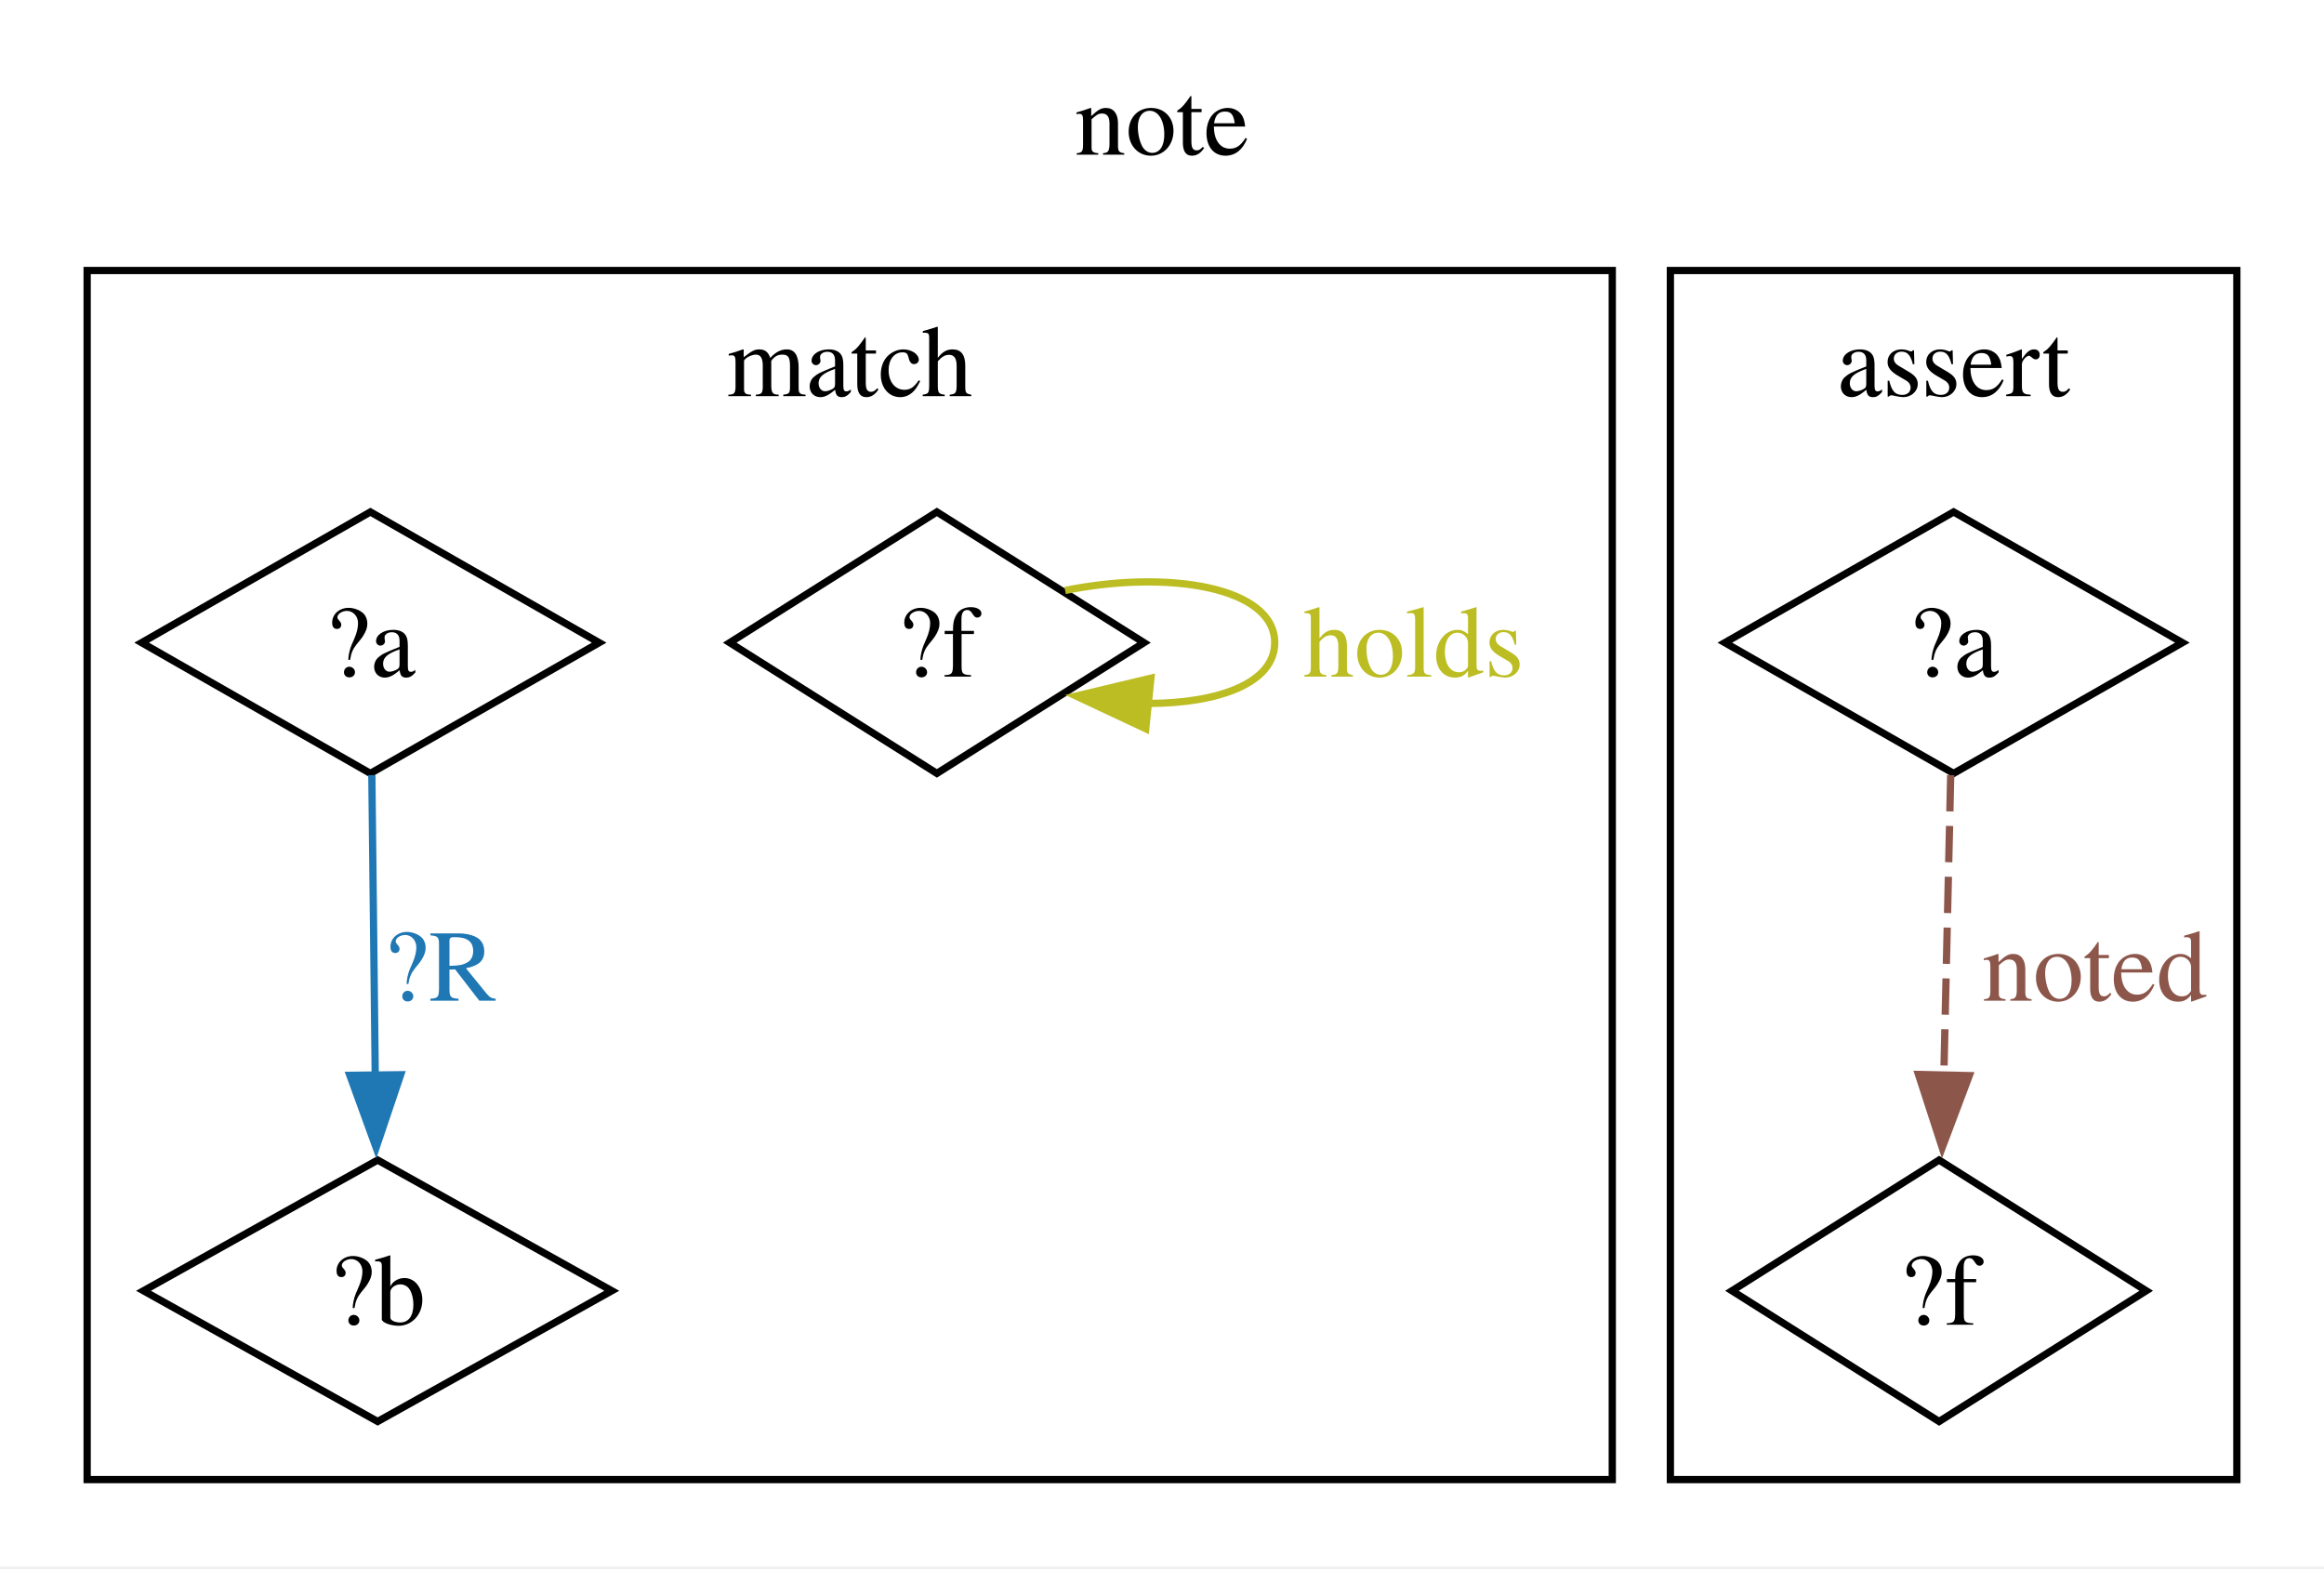
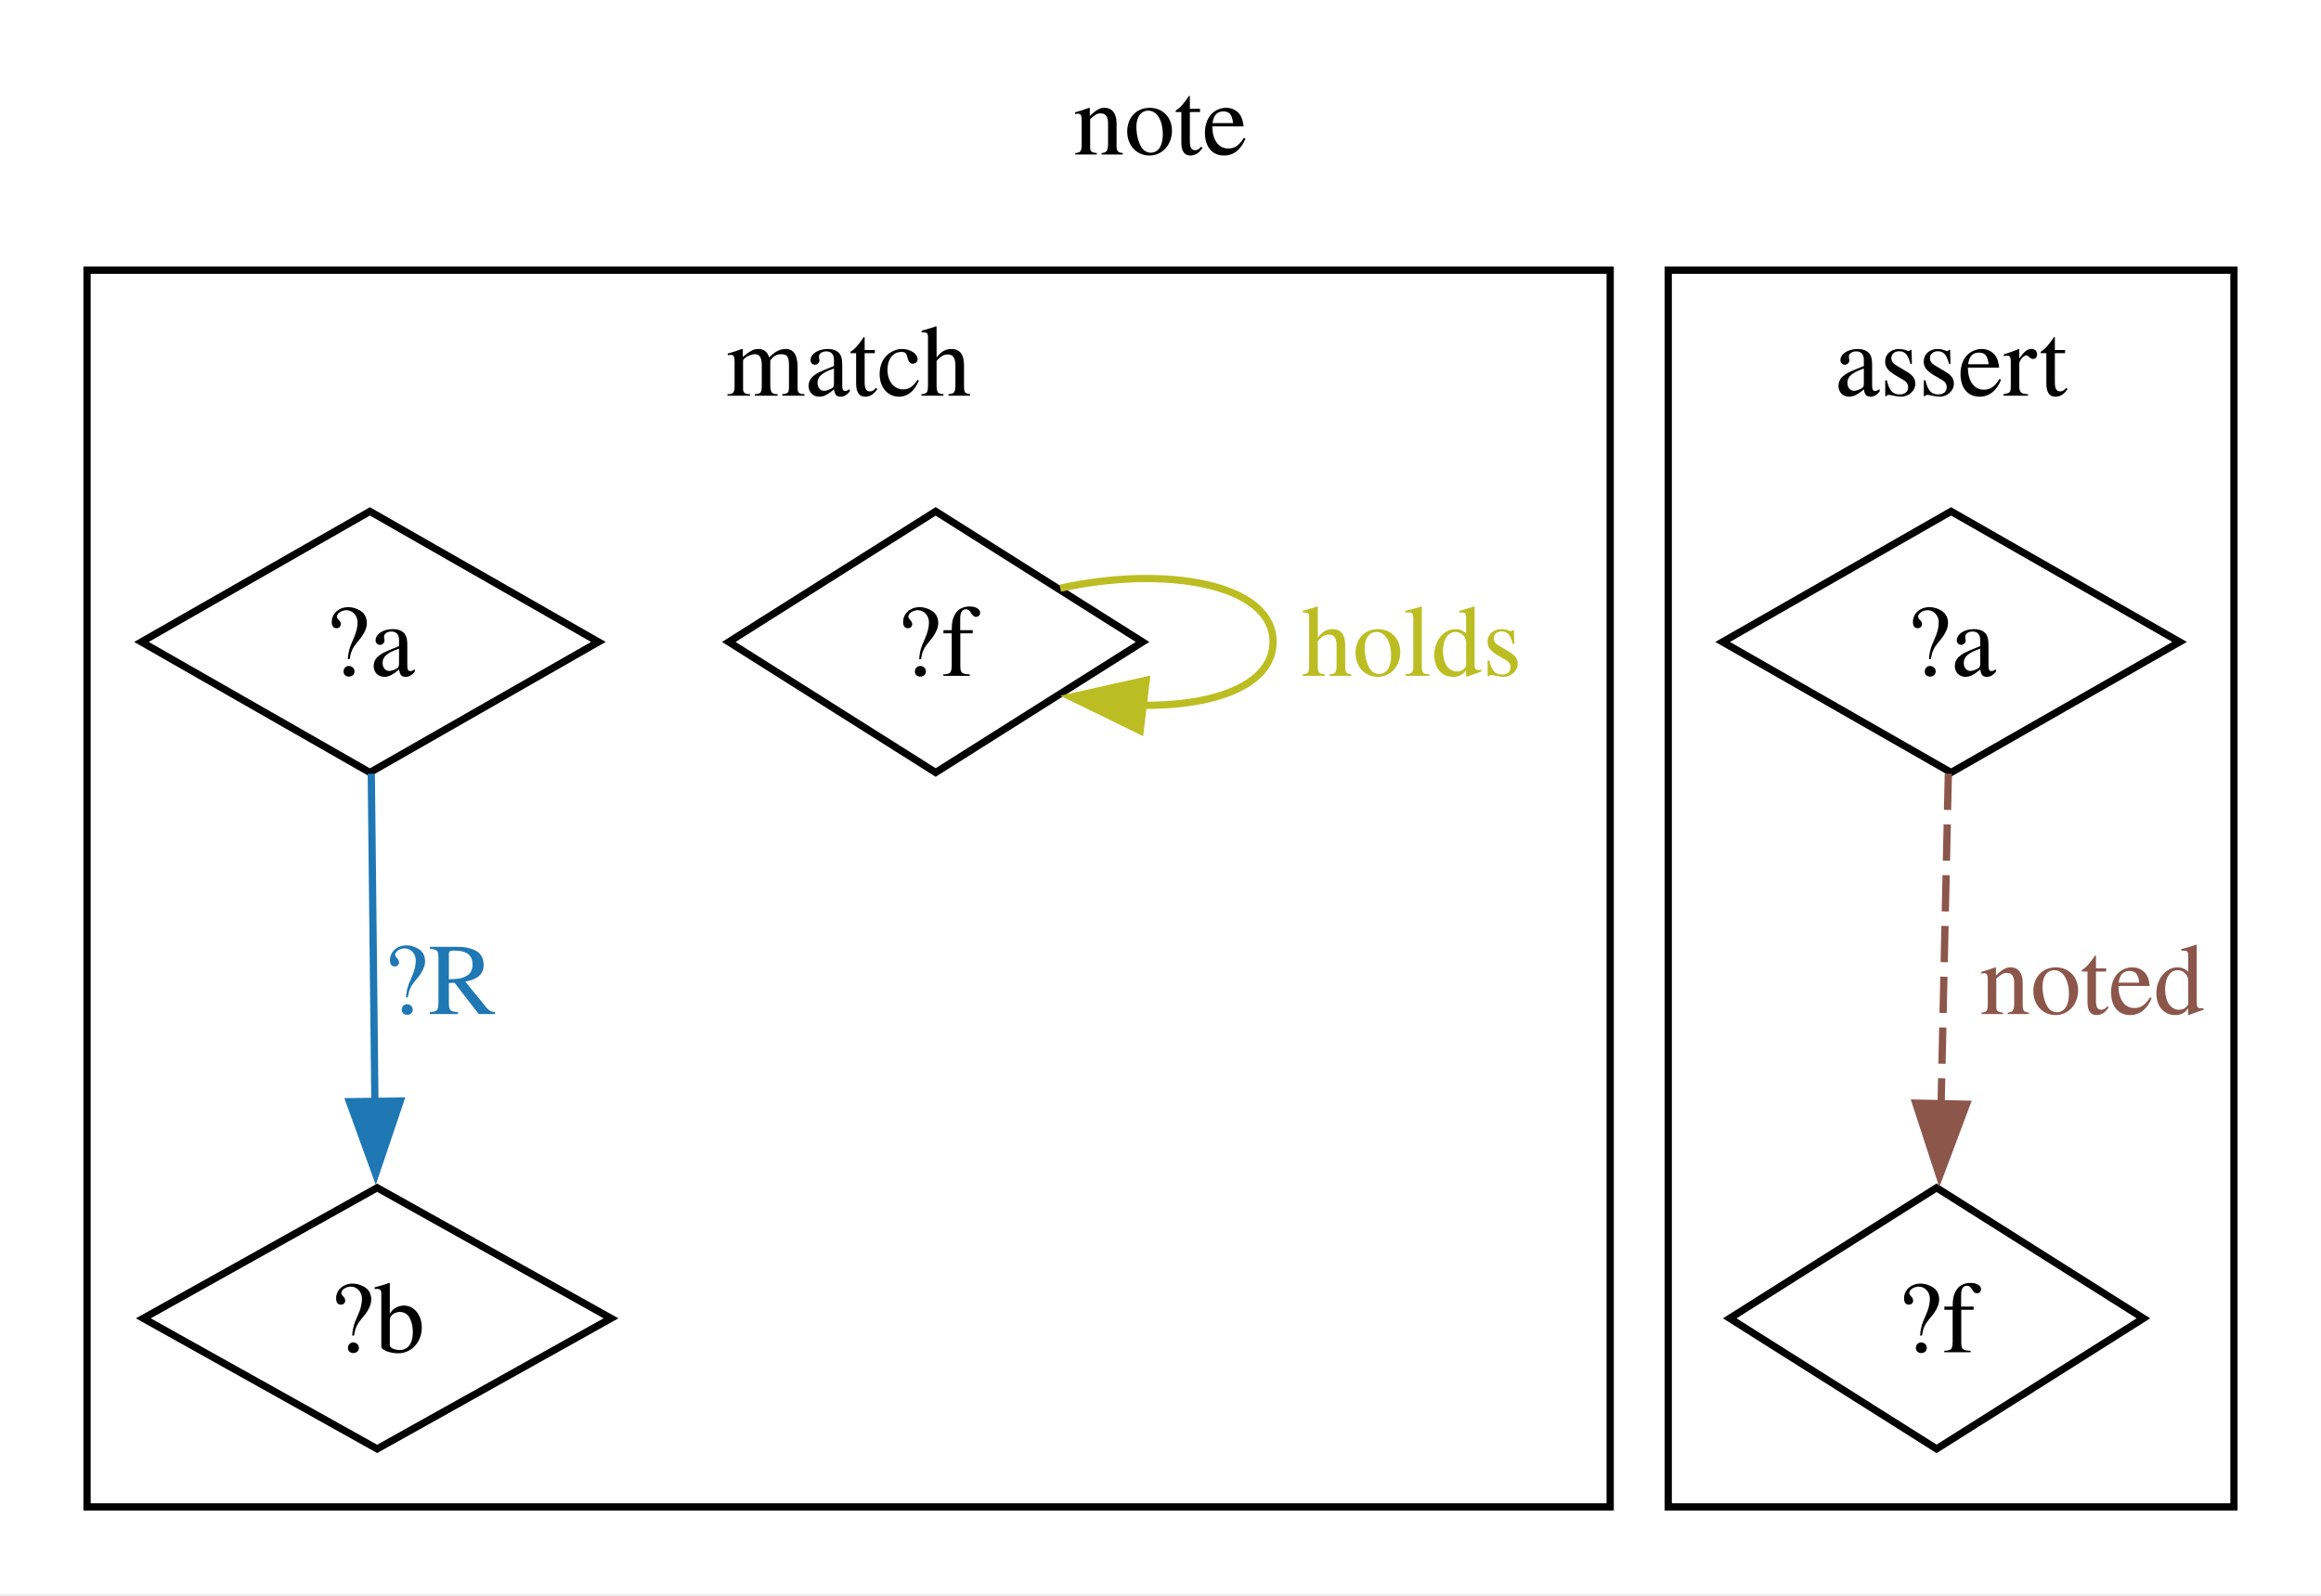
- <svg xmlns="http://www.w3.org/2000/svg" width="320pt" height="216pt" viewBox="0.00 0.00 320.00 216.00">
-   <g id="graph0" class="graph" transform="scale(1 1) rotate(0) translate(4 211.75)">
-     <polygon fill="white" stroke="none" points="-4,4 -4,-211.75 316,-211.75 316,4 -4,4" />
-     <text xml:space="preserve" text-anchor="middle" x="156" y="-190.45" font-family="Times,serif" font-size="14.00">note</text>
+ <svg xmlns="http://www.w3.org/2000/svg" width="320pt" height="220pt" viewBox="0.00 0.00 320.00 220.00">
+   <g id="graph0" class="graph" transform="scale(1 1) rotate(0) translate(4 215.75)">
+     <polygon fill="white" stroke="none" points="-4,4 -4,-215.75 316,-215.75 316,4 -4,4" />
+     <text xml:space="preserve" text-anchor="middle" x="156" y="-194.45" font-family="Times,serif" font-size="14.00">note</text>
    <g id="clust1" class="cluster">
-       <polygon fill="none" stroke="black" points="8,-8 8,-174.5 218,-174.5 218,-8 8,-8" />
-       <text xml:space="preserve" text-anchor="middle" x="113" y="-157.2" font-family="Times,serif" font-size="14.00">match</text>
+       <polygon fill="none" stroke="black" points="8,-8 8,-178.5 218,-178.5 218,-8 8,-8" />
+       <text xml:space="preserve" text-anchor="middle" x="113" y="-161.2" font-family="Times,serif" font-size="14.00">match</text>
    </g>
    <g id="clust2" class="cluster">
-       <polygon fill="none" stroke="black" points="226,-8 226,-174.5 304,-174.5 304,-8 226,-8" />
-       <text xml:space="preserve" text-anchor="middle" x="265" y="-157.2" font-family="Times,serif" font-size="14.00">assert</text>
+       <polygon fill="none" stroke="black" points="226,-8 226,-178.5 304,-178.5 304,-8 226,-8" />
+       <text xml:space="preserve" text-anchor="middle" x="265" y="-161.2" font-family="Times,serif" font-size="14.00">assert</text>
    </g>
    <g id="node1" class="node">
-       <polygon fill="none" stroke="black" points="47,-141.25 15.5,-123.25 47,-105.25 78.5,-123.25 47,-141.25" />
-       <text xml:space="preserve" text-anchor="middle" x="47" y="-118.58" font-family="Times,serif" font-size="14.00">?a</text>
+       <polygon fill="none" stroke="black" points="47,-145.25 15.5,-127.25 47,-109.25 78.5,-127.25 47,-145.25" />
+       <text xml:space="preserve" text-anchor="middle" x="47" y="-122.58" font-family="Times,serif" font-size="14.00">?a</text>
    </g>
    <g id="node2" class="node">
      <polygon fill="none" stroke="black" points="48,-52 15.76,-34 48,-16 80.24,-34 48,-52" />
      <text xml:space="preserve" text-anchor="middle" x="48" y="-29.32" font-family="Times,serif" font-size="14.00">?b</text>
    </g>
    <g id="edge1" class="edge">
-       <path fill="none" stroke="#1f77b4" d="M47.2,-105.01C47.33,-93.18 47.52,-77.2 47.67,-63.5" />
-       <polygon fill="#1f77b4" stroke="#1f77b4" points="51.17,-63.75 47.79,-53.72 44.17,-63.67 51.17,-63.75" />
-       <text xml:space="preserve" text-anchor="middle" x="56.59" y="-73.95" font-family="Times,serif" font-size="14.00" fill="#1f77b4">?R</text>
+       <path fill="none" stroke="#1f77b4" d="M47.19,-109.09C47.33,-96.3 47.52,-78.53 47.69,-63.61" />
+       <polygon fill="#1f77b4" stroke="#1f77b4" points="51.18,-63.95 47.79,-53.91 44.18,-63.87 51.18,-63.95" />
+       <text xml:space="preserve" text-anchor="middle" x="56.59" y="-75.95" font-family="Times,serif" font-size="14.00" fill="#1f77b4">?R</text>
    </g>
    <g id="node3" class="node">
-       <polygon fill="none" stroke="black" points="125,-141.25 96.48,-123.25 125,-105.25 153.52,-123.25 125,-141.25" />
-       <text xml:space="preserve" text-anchor="middle" x="125" y="-118.58" font-family="Times,serif" font-size="14.00">?f</text>
+       <polygon fill="none" stroke="black" points="125,-145.25 96.48,-127.25 125,-109.25 153.52,-127.25 125,-145.25" />
+       <text xml:space="preserve" text-anchor="middle" x="125" y="-122.58" font-family="Times,serif" font-size="14.00">?f</text>
    </g>
    <g id="edge2" class="edge">
-       <path fill="none" stroke="#bcbd22" d="M142.66,-130.44C156.86,-133.32 171.52,-130.92 171.52,-123.25 171.52,-117.68 163.78,-114.89 154.1,-114.88" />
-       <polygon fill="#bcbd22" stroke="#bcbd22" points="153.76,-111.4 144.17,-115.9 154.47,-118.36 153.76,-111.4" />
-       <text xml:space="preserve" text-anchor="middle" x="190.65" y="-118.58" font-family="Times,serif" font-size="14.00" fill="#bcbd22">holds</text>
+       <path fill="none" stroke="#bcbd22" d="M142.18,-134.66C156.53,-137.82 171.52,-135.35 171.52,-127.25 171.52,-121.3 163.43,-118.39 153.46,-118.51" />
+       <polygon fill="#bcbd22" stroke="#bcbd22" points="153.2,-115.02 143.68,-119.66 154.02,-121.97 153.2,-115.02" />
+       <text xml:space="preserve" text-anchor="middle" x="190.65" y="-122.58" font-family="Times,serif" font-size="14.00" fill="#bcbd22">holds</text>
    </g>
    <g id="node4" class="node">
-       <polygon fill="none" stroke="black" points="265,-141.25 233.5,-123.25 265,-105.25 296.5,-123.25 265,-141.25" />
-       <text xml:space="preserve" text-anchor="middle" x="265" y="-118.58" font-family="Times,serif" font-size="14.00">?a</text>
+       <polygon fill="none" stroke="black" points="265,-145.25 233.5,-127.25 265,-109.25 296.5,-127.25 265,-145.25" />
+       <text xml:space="preserve" text-anchor="middle" x="265" y="-122.58" font-family="Times,serif" font-size="14.00">?a</text>
    </g>
    <g id="node5" class="node">
      <polygon fill="none" stroke="black" points="263,-52 234.48,-34 263,-16 291.52,-34 263,-52" />
      <text xml:space="preserve" text-anchor="middle" x="263" y="-29.32" font-family="Times,serif" font-size="14.00">?f</text>
    </g>
    <g id="edge3" class="edge">
-       <path fill="none" stroke="#8c564b" stroke-dasharray="5,2" d="M264.6,-105.01C264.33,-93.18 263.97,-77.2 263.65,-63.5" />
-       <polygon fill="#8c564b" stroke="#8c564b" points="267.16,-63.63 263.43,-53.72 260.16,-63.79 267.16,-63.63" />
-       <text xml:space="preserve" text-anchor="middle" x="284.43" y="-73.95" font-family="Times,serif" font-size="14.00" fill="#8c564b">noted</text>
+       <path fill="none" stroke="#8c564b" stroke-dasharray="5,2" d="M264.62,-109.09C264.34,-96.21 263.95,-78.31 263.62,-63.32" />
+       <polygon fill="#8c564b" stroke="#8c564b" points="267.13,-63.52 263.41,-53.6 260.13,-63.67 267.13,-63.52" />
+       <text xml:space="preserve" text-anchor="middle" x="284.43" y="-75.95" font-family="Times,serif" font-size="14.00" fill="#8c564b">noted</text>
    </g>
  </g>
</svg>
